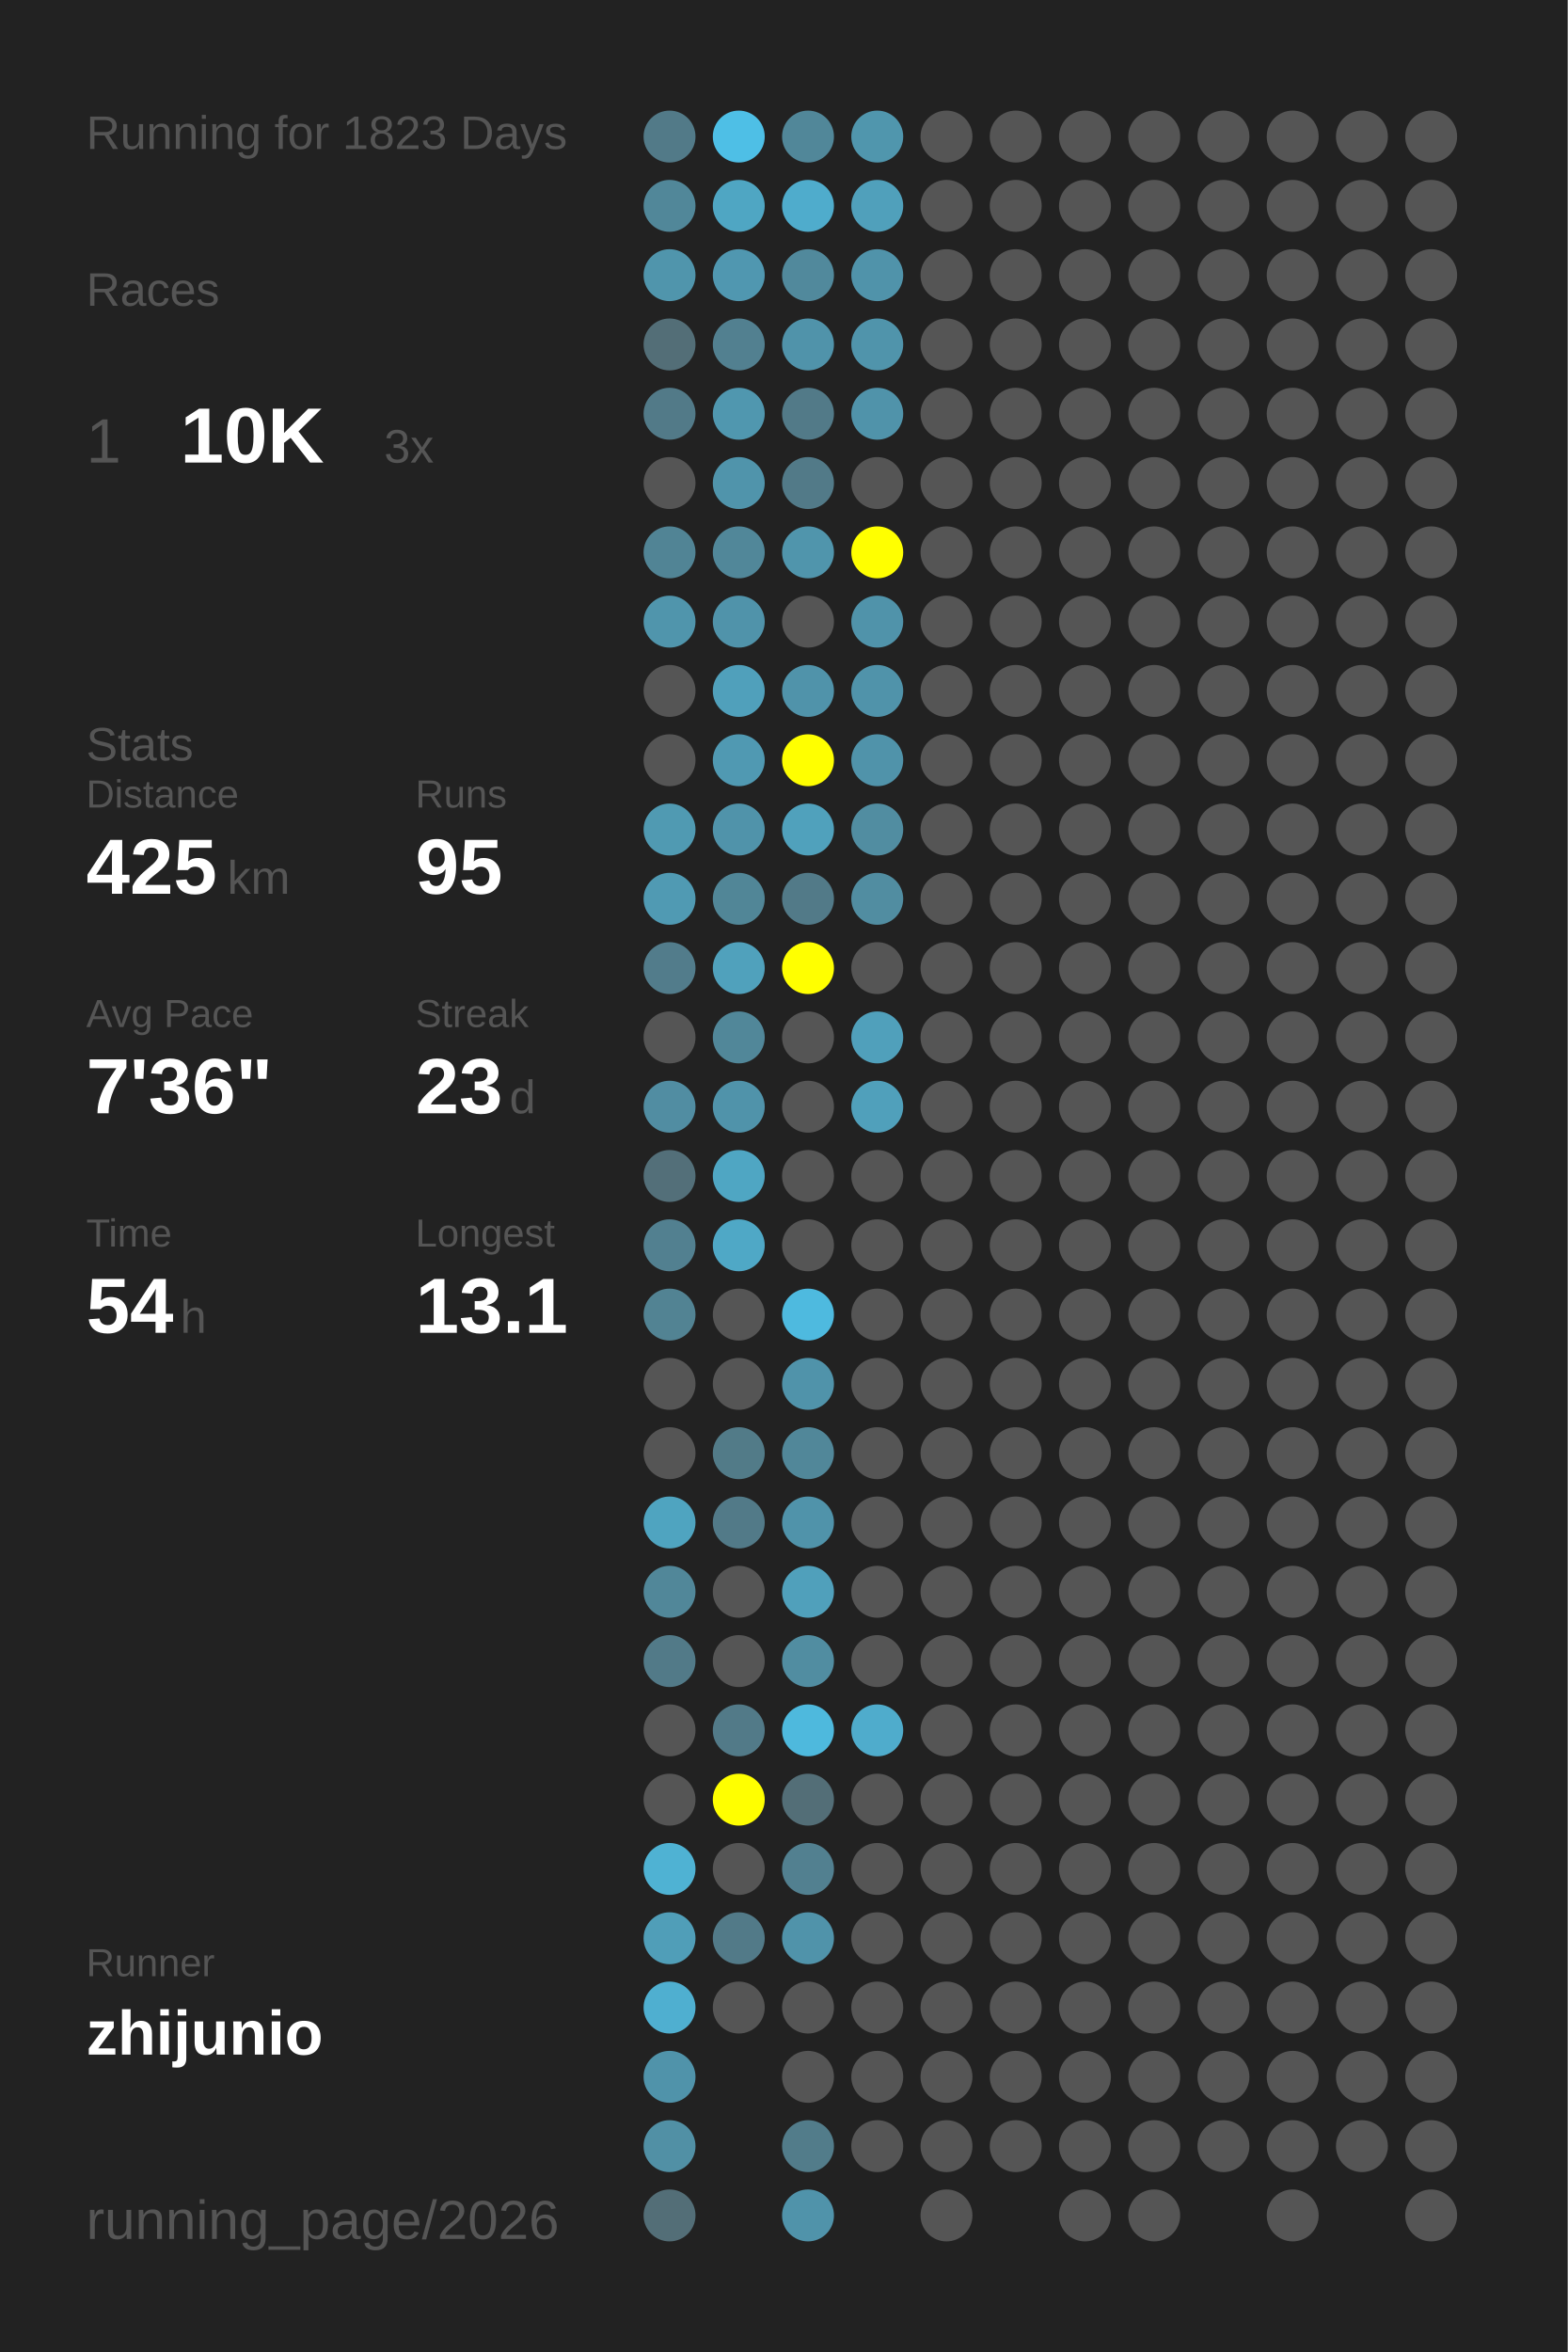
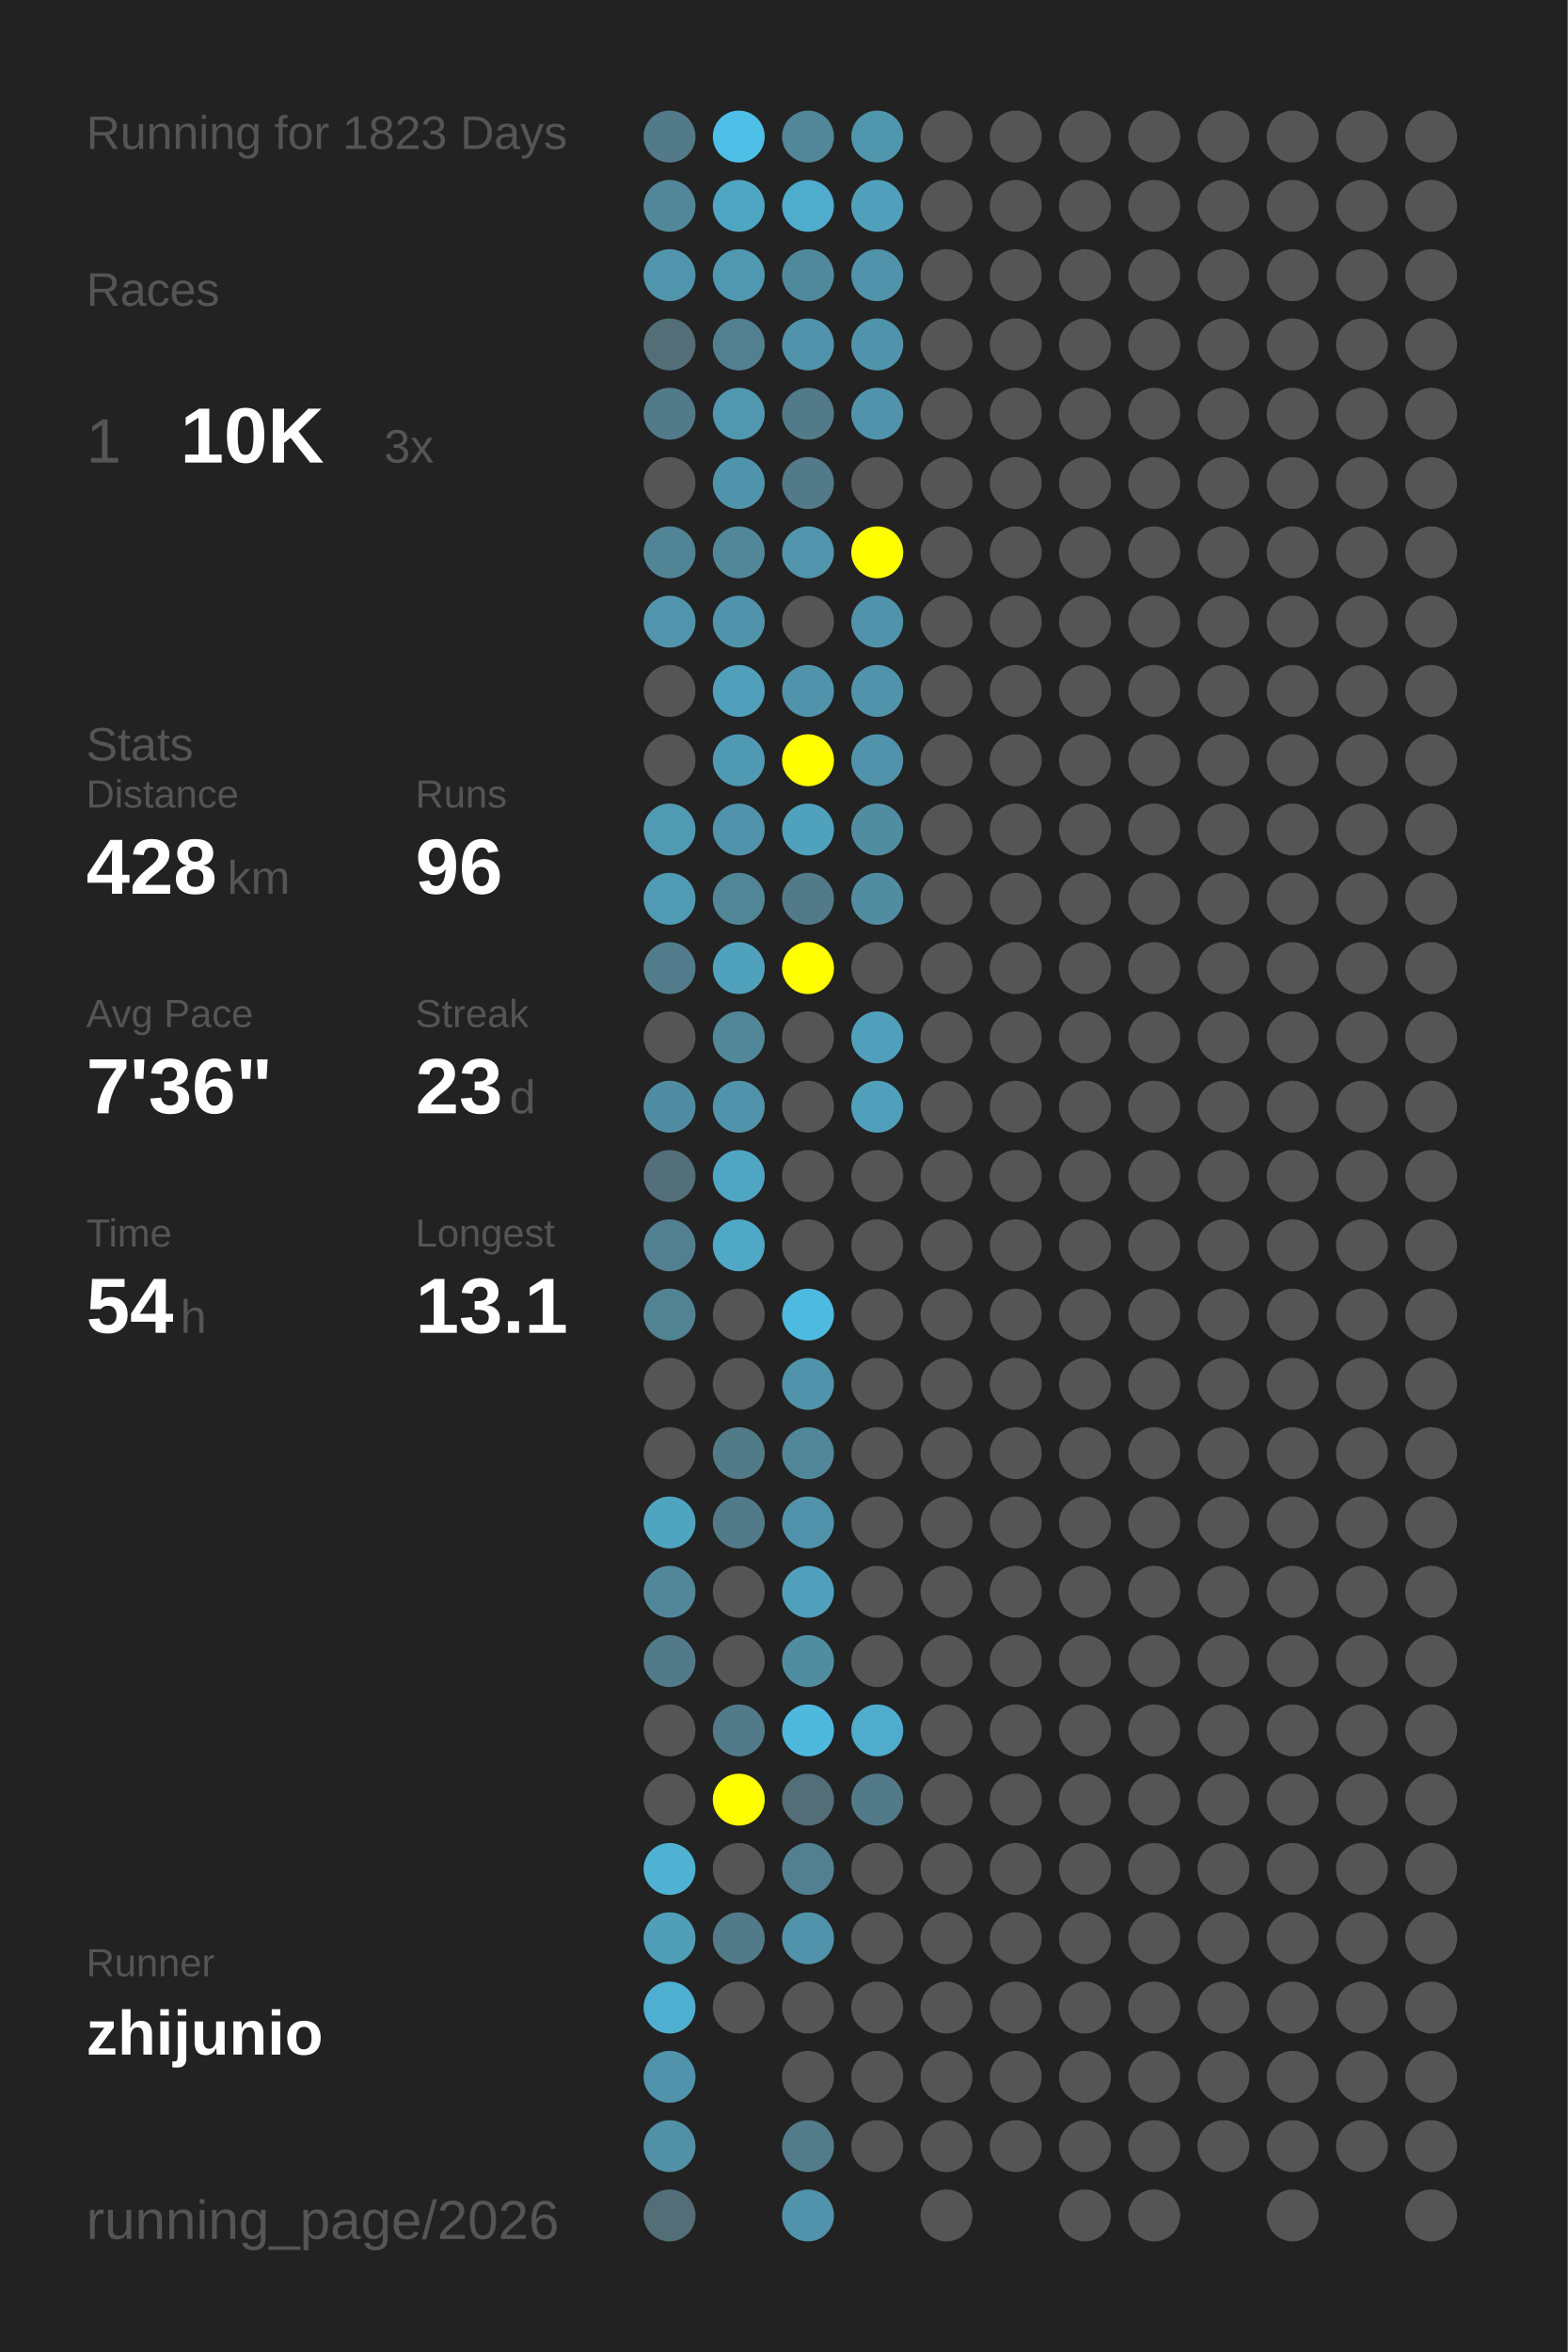
<svg xmlns="http://www.w3.org/2000/svg" baseProfile="full" height="300mm" version="1.1" viewBox="0,0,200,300" width="200mm">
  <defs />
  <rect fill="#222222" height="300" width="200" x="0" y="0" />
  <text fill="#555555" style="font-size:6px; font-family:Arial;" x="11" y="19">Running for 1823 Days</text>
  <text fill="#555555" style="font-size:6px; font-family:Arial;" x="11" y="39">Races</text>
  <text fill="#555555" style="font-size:8px; font-family:Arial;" x="11" y="59">1</text>
  <text fill="#FFFFFF" style="font-size:10px; font-family:Arial; font-weight:bold;" x="23" y="59">10K</text>
  <text fill="#555555" style="font-size:6px; font-family:Arial;" x="49" y="59">3x</text>
  <text fill="#555555" style="font-size:6px; font-family:Arial;" x="11" y="97">Stats</text>
  <text fill="#555555" style="font-size:5px; font-family:Arial;" x="11" y="103">Distance</text>
-   <text fill="#FFFFFF" style="font-size:10px; font-family:Arial; font-weight:bold;" x="11" y="114">425</text>
+   <text fill="#FFFFFF" style="font-size:10px; font-family:Arial; font-weight:bold;" x="11" y="114">428</text>
  <text fill="#555555" style="font-size:6px; font-family:Arial;" x="29" y="114">km</text>
  <text fill="#555555" style="font-size:5px; font-family:Arial;" x="53" y="103">Runs</text>
-   <text fill="#FFFFFF" style="font-size:10px; font-family:Arial; font-weight:bold;" x="53" y="114">95</text>
+   <text fill="#FFFFFF" style="font-size:10px; font-family:Arial; font-weight:bold;" x="53" y="114">96</text>
  <text fill="#555555" style="font-size:5px; font-family:Arial;" x="11" y="131">Avg Pace</text>
  <text fill="#FFFFFF" style="font-size:10px; font-family:Arial; font-weight:bold;" x="11" y="142">7'36"</text>
  <text fill="#555555" style="font-size:5px; font-family:Arial;" x="53" y="131">Streak</text>
  <text fill="#FFFFFF" style="font-size:10px; font-family:Arial; font-weight:bold;" x="53" y="142">23</text>
  <text fill="#555555" style="font-size:6px; font-family:Arial;" x="65" y="142">d</text>
  <text fill="#555555" style="font-size:5px; font-family:Arial;" x="11" y="159">Time</text>
  <text fill="#FFFFFF" style="font-size:10px; font-family:Arial; font-weight:bold;" x="11" y="170">54</text>
  <text fill="#555555" style="font-size:6px; font-family:Arial;" x="23" y="170">h</text>
  <text fill="#555555" style="font-size:5px; font-family:Arial;" x="53" y="159">Longest</text>
  <text fill="#FFFFFF" style="font-size:10px; font-family:Arial; font-weight:bold;" x="53" y="170">13.1</text>
  <text fill="#555555" style="font-size:5px; font-family:Arial;" x="11" y="252.065">Runner</text>
  <text fill="#FFFFFF" style="font-size:8px; font-family:Arial; font-weight:bold;" x="11" y="262.065">zhijunio</text>
  <text fill="#555555" style="font-size:7px; font-family:Arial;" x="11" y="285.581">running_page/2026</text>
  <circle cx="85.417" cy="17.419" fill="#527a88" r="3.312" />
  <circle cx="85.417" cy="26.258" fill="#518799" r="3.312" />
  <circle cx="85.417" cy="35.097" fill="#5095ac" r="3.312" />
  <circle cx="85.417" cy="43.935" fill="#536e77" r="3.312" />
  <circle cx="85.417" cy="52.774" fill="#527a88" r="3.312" />
  <circle cx="85.417" cy="61.613" fill="#555555" r="3.312" />
  <circle cx="85.417" cy="70.452" fill="#518495" r="3.312" />
  <circle cx="85.417" cy="79.29" fill="#5095ac" r="3.312" />
  <circle cx="85.417" cy="88.129" fill="#555555" r="3.312" />
  <circle cx="85.417" cy="96.968" fill="#555555" r="3.312" />
  <circle cx="85.417" cy="105.806" fill="#509ab2" r="3.312" />
  <circle cx="85.417" cy="114.645" fill="#509ab3" r="3.312" />
  <circle cx="85.417" cy="123.484" fill="#527c8b" r="3.312" />
  <circle cx="85.417" cy="132.323" fill="#555555" r="3.312" />
  <circle cx="85.417" cy="141.161" fill="#518da2" r="3.312" />
  <circle cx="85.417" cy="150" fill="#536f79" r="3.312" />
  <circle cx="85.417" cy="158.839" fill="#528090" r="3.312" />
  <circle cx="85.417" cy="167.677" fill="#528393" r="3.312" />
  <circle cx="85.417" cy="176.516" fill="#555555" r="3.312" />
  <circle cx="85.417" cy="185.355" fill="#555555" r="3.312" />
  <circle cx="85.417" cy="194.194" fill="#4fa4c0" r="3.312" />
  <circle cx="85.417" cy="203.032" fill="#518799" r="3.312" />
  <circle cx="85.417" cy="211.871" fill="#527a88" r="3.312" />
  <circle cx="85.417" cy="220.71" fill="#555555" r="3.312" />
  <circle cx="85.417" cy="229.548" fill="#555555" r="3.312" />
  <circle cx="85.417" cy="238.387" fill="#4fb2d3" r="3.312" />
  <circle cx="85.417" cy="247.226" fill="#509eb8" r="3.312" />
  <circle cx="85.417" cy="256.065" fill="#4fafd0" r="3.312" />
  <circle cx="85.417" cy="264.903" fill="#5093aa" r="3.312" />
  <circle cx="85.417" cy="273.742" fill="#5190a5" r="3.312" />
  <circle cx="85.417" cy="282.581" fill="#536e77" r="3.312" />
  <circle cx="94.25" cy="17.419" fill="#4ebfe6" r="3.312" />
  <circle cx="94.25" cy="26.258" fill="#4fa6c3" r="3.312" />
  <circle cx="94.25" cy="35.097" fill="#5097b0" r="3.312" />
  <circle cx="94.25" cy="43.935" fill="#528090" r="3.312" />
  <circle cx="94.25" cy="52.774" fill="#5097af" r="3.312" />
  <circle cx="94.25" cy="61.613" fill="#5094ab" r="3.312" />
  <circle cx="94.25" cy="70.452" fill="#518799" r="3.312" />
  <circle cx="94.25" cy="79.29" fill="#5093aa" r="3.312" />
  <circle cx="94.25" cy="88.129" fill="#50a0bb" r="3.312" />
  <circle cx="94.25" cy="96.968" fill="#5099b2" r="3.312" />
  <circle cx="94.25" cy="105.806" fill="#5093aa" r="3.312" />
  <circle cx="94.25" cy="114.645" fill="#518697" r="3.312" />
  <circle cx="94.25" cy="123.484" fill="#50a1bc" r="3.312" />
  <circle cx="94.25" cy="132.323" fill="#518799" r="3.312" />
  <circle cx="94.25" cy="141.161" fill="#5093aa" r="3.312" />
  <circle cx="94.25" cy="150" fill="#4fa6c3" r="3.312" />
  <circle cx="94.25" cy="158.839" fill="#4fa8c6" r="3.312" />
  <circle cx="94.25" cy="167.677" fill="#555555" r="3.312" />
  <circle cx="94.25" cy="176.516" fill="#555555" r="3.312" />
  <circle cx="94.25" cy="185.355" fill="#527b88" r="3.312" />
  <circle cx="94.25" cy="194.194" fill="#527a88" r="3.312" />
  <circle cx="94.25" cy="203.032" fill="#555555" r="3.312" />
  <circle cx="94.25" cy="211.871" fill="#555555" r="3.312" />
  <circle cx="94.25" cy="220.71" fill="#527a88" r="3.312" />
  <circle cx="94.25" cy="229.548" fill="#FFFF00" r="3.312" />
  <circle cx="94.25" cy="238.387" fill="#555555" r="3.312" />
  <circle cx="94.25" cy="247.226" fill="#527a88" r="3.312" />
  <circle cx="94.25" cy="256.065" fill="#555555" r="3.312" />
  <circle cx="103.083" cy="17.419" fill="#518799" r="3.312" />
  <circle cx="103.083" cy="26.258" fill="#4faccc" r="3.312" />
  <circle cx="103.083" cy="35.097" fill="#51899c" r="3.312" />
  <circle cx="103.083" cy="43.935" fill="#5093aa" r="3.312" />
  <circle cx="103.083" cy="52.774" fill="#527a88" r="3.312" />
  <circle cx="103.083" cy="61.613" fill="#527a88" r="3.312" />
  <circle cx="103.083" cy="70.452" fill="#5095ac" r="3.312" />
  <circle cx="103.083" cy="79.29" fill="#555555" r="3.312" />
  <circle cx="103.083" cy="88.129" fill="#5093aa" r="3.312" />
  <circle cx="103.083" cy="96.968" fill="#FFFF00" r="3.312" />
  <circle cx="103.083" cy="105.806" fill="#50a1bc" r="3.312" />
  <circle cx="103.083" cy="114.645" fill="#527a88" r="3.312" />
  <circle cx="103.083" cy="123.484" fill="#FFFF00" r="3.312" />
  <circle cx="103.083" cy="132.323" fill="#555555" r="3.312" />
  <circle cx="103.083" cy="141.161" fill="#555555" r="3.312" />
  <circle cx="103.083" cy="150" fill="#555555" r="3.312" />
  <circle cx="103.083" cy="158.839" fill="#555555" r="3.312" />
  <circle cx="103.083" cy="167.677" fill="#4ebadf" r="3.312" />
  <circle cx="103.083" cy="176.516" fill="#5093aa" r="3.312" />
  <circle cx="103.083" cy="185.355" fill="#518799" r="3.312" />
  <circle cx="103.083" cy="194.194" fill="#5093aa" r="3.312" />
  <circle cx="103.083" cy="203.032" fill="#50a0bb" r="3.312" />
  <circle cx="103.083" cy="211.871" fill="#518da1" r="3.312" />
  <circle cx="103.083" cy="220.71" fill="#4eb9dd" r="3.312" />
  <circle cx="103.083" cy="229.548" fill="#536e77" r="3.312" />
  <circle cx="103.083" cy="238.387" fill="#528090" r="3.312" />
  <circle cx="103.083" cy="247.226" fill="#5093aa" r="3.312" />
  <circle cx="103.083" cy="256.065" fill="#555555" r="3.312" />
  <circle cx="103.083" cy="264.903" fill="#555555" r="3.312" />
  <circle cx="103.083" cy="273.742" fill="#527c8a" r="3.312" />
  <circle cx="103.083" cy="282.581" fill="#5093aa" r="3.312" />
  <circle cx="111.917" cy="17.419" fill="#5096ad" r="3.312" />
  <circle cx="111.917" cy="26.258" fill="#50a0bb" r="3.312" />
  <circle cx="111.917" cy="35.097" fill="#5093aa" r="3.312" />
  <circle cx="111.917" cy="43.935" fill="#5094ab" r="3.312" />
  <circle cx="111.917" cy="52.774" fill="#5093aa" r="3.312" />
  <circle cx="111.917" cy="61.613" fill="#555555" r="3.312" />
  <circle cx="111.917" cy="70.452" fill="#FFFF00" r="3.312" />
  <circle cx="111.917" cy="79.29" fill="#5093aa" r="3.312" />
  <circle cx="111.917" cy="88.129" fill="#5093aa" r="3.312" />
  <circle cx="111.917" cy="96.968" fill="#5093aa" r="3.312" />
  <circle cx="111.917" cy="105.806" fill="#518da1" r="3.312" />
  <circle cx="111.917" cy="114.645" fill="#518da1" r="3.312" />
  <circle cx="111.917" cy="123.484" fill="#555555" r="3.312" />
  <circle cx="111.917" cy="132.323" fill="#50a0bb" r="3.312" />
  <circle cx="111.917" cy="141.161" fill="#50a0bb" r="3.312" />
  <circle cx="111.917" cy="150" fill="#555555" r="3.312" />
  <circle cx="111.917" cy="158.839" fill="#555555" r="3.312" />
  <circle cx="111.917" cy="167.677" fill="#555555" r="3.312" />
  <circle cx="111.917" cy="176.516" fill="#555555" r="3.312" />
  <circle cx="111.917" cy="185.355" fill="#555555" r="3.312" />
  <circle cx="111.917" cy="194.194" fill="#555555" r="3.312" />
  <circle cx="111.917" cy="203.032" fill="#555555" r="3.312" />
  <circle cx="111.917" cy="211.871" fill="#555555" r="3.312" />
  <circle cx="111.917" cy="220.71" fill="#4faccc" r="3.312" />
-   <circle cx="111.917" cy="229.548" fill="#555555" r="3.312" />
+   <circle cx="111.917" cy="229.548" fill="#527a88" r="3.312" />
  <circle cx="111.917" cy="238.387" fill="#555555" r="3.312" />
  <circle cx="111.917" cy="247.226" fill="#555555" r="3.312" />
  <circle cx="111.917" cy="256.065" fill="#555555" r="3.312" />
  <circle cx="111.917" cy="264.903" fill="#555555" r="3.312" />
  <circle cx="111.917" cy="273.742" fill="#555555" r="3.312" />
  <circle cx="120.75" cy="17.419" fill="#555555" r="3.312" />
  <circle cx="120.75" cy="26.258" fill="#555555" r="3.312" />
  <circle cx="120.75" cy="35.097" fill="#555555" r="3.312" />
  <circle cx="120.75" cy="43.935" fill="#555555" r="3.312" />
  <circle cx="120.75" cy="52.774" fill="#555555" r="3.312" />
  <circle cx="120.75" cy="61.613" fill="#555555" r="3.312" />
  <circle cx="120.75" cy="70.452" fill="#555555" r="3.312" />
  <circle cx="120.75" cy="79.29" fill="#555555" r="3.312" />
  <circle cx="120.75" cy="88.129" fill="#555555" r="3.312" />
  <circle cx="120.75" cy="96.968" fill="#555555" r="3.312" />
  <circle cx="120.75" cy="105.806" fill="#555555" r="3.312" />
  <circle cx="120.75" cy="114.645" fill="#555555" r="3.312" />
  <circle cx="120.75" cy="123.484" fill="#555555" r="3.312" />
  <circle cx="120.75" cy="132.323" fill="#555555" r="3.312" />
  <circle cx="120.75" cy="141.161" fill="#555555" r="3.312" />
  <circle cx="120.75" cy="150" fill="#555555" r="3.312" />
  <circle cx="120.75" cy="158.839" fill="#555555" r="3.312" />
  <circle cx="120.75" cy="167.677" fill="#555555" r="3.312" />
  <circle cx="120.75" cy="176.516" fill="#555555" r="3.312" />
  <circle cx="120.75" cy="185.355" fill="#555555" r="3.312" />
  <circle cx="120.75" cy="194.194" fill="#555555" r="3.312" />
  <circle cx="120.75" cy="203.032" fill="#555555" r="3.312" />
  <circle cx="120.75" cy="211.871" fill="#555555" r="3.312" />
  <circle cx="120.75" cy="220.71" fill="#555555" r="3.312" />
  <circle cx="120.75" cy="229.548" fill="#555555" r="3.312" />
  <circle cx="120.75" cy="238.387" fill="#555555" r="3.312" />
  <circle cx="120.75" cy="247.226" fill="#555555" r="3.312" />
  <circle cx="120.75" cy="256.065" fill="#555555" r="3.312" />
  <circle cx="120.75" cy="264.903" fill="#555555" r="3.312" />
  <circle cx="120.75" cy="273.742" fill="#555555" r="3.312" />
  <circle cx="120.75" cy="282.581" fill="#555555" r="3.312" />
  <circle cx="129.583" cy="17.419" fill="#555555" r="3.312" />
  <circle cx="129.583" cy="26.258" fill="#555555" r="3.312" />
  <circle cx="129.583" cy="35.097" fill="#555555" r="3.312" />
  <circle cx="129.583" cy="43.935" fill="#555555" r="3.312" />
  <circle cx="129.583" cy="52.774" fill="#555555" r="3.312" />
  <circle cx="129.583" cy="61.613" fill="#555555" r="3.312" />
  <circle cx="129.583" cy="70.452" fill="#555555" r="3.312" />
  <circle cx="129.583" cy="79.29" fill="#555555" r="3.312" />
  <circle cx="129.583" cy="88.129" fill="#555555" r="3.312" />
  <circle cx="129.583" cy="96.968" fill="#555555" r="3.312" />
  <circle cx="129.583" cy="105.806" fill="#555555" r="3.312" />
  <circle cx="129.583" cy="114.645" fill="#555555" r="3.312" />
  <circle cx="129.583" cy="123.484" fill="#555555" r="3.312" />
  <circle cx="129.583" cy="132.323" fill="#555555" r="3.312" />
  <circle cx="129.583" cy="141.161" fill="#555555" r="3.312" />
  <circle cx="129.583" cy="150" fill="#555555" r="3.312" />
  <circle cx="129.583" cy="158.839" fill="#555555" r="3.312" />
  <circle cx="129.583" cy="167.677" fill="#555555" r="3.312" />
  <circle cx="129.583" cy="176.516" fill="#555555" r="3.312" />
  <circle cx="129.583" cy="185.355" fill="#555555" r="3.312" />
  <circle cx="129.583" cy="194.194" fill="#555555" r="3.312" />
  <circle cx="129.583" cy="203.032" fill="#555555" r="3.312" />
  <circle cx="129.583" cy="211.871" fill="#555555" r="3.312" />
  <circle cx="129.583" cy="220.71" fill="#555555" r="3.312" />
  <circle cx="129.583" cy="229.548" fill="#555555" r="3.312" />
  <circle cx="129.583" cy="238.387" fill="#555555" r="3.312" />
  <circle cx="129.583" cy="247.226" fill="#555555" r="3.312" />
  <circle cx="129.583" cy="256.065" fill="#555555" r="3.312" />
  <circle cx="129.583" cy="264.903" fill="#555555" r="3.312" />
  <circle cx="129.583" cy="273.742" fill="#555555" r="3.312" />
  <circle cx="138.417" cy="17.419" fill="#555555" r="3.312" />
  <circle cx="138.417" cy="26.258" fill="#555555" r="3.312" />
  <circle cx="138.417" cy="35.097" fill="#555555" r="3.312" />
  <circle cx="138.417" cy="43.935" fill="#555555" r="3.312" />
  <circle cx="138.417" cy="52.774" fill="#555555" r="3.312" />
  <circle cx="138.417" cy="61.613" fill="#555555" r="3.312" />
  <circle cx="138.417" cy="70.452" fill="#555555" r="3.312" />
  <circle cx="138.417" cy="79.29" fill="#555555" r="3.312" />
  <circle cx="138.417" cy="88.129" fill="#555555" r="3.312" />
  <circle cx="138.417" cy="96.968" fill="#555555" r="3.312" />
  <circle cx="138.417" cy="105.806" fill="#555555" r="3.312" />
  <circle cx="138.417" cy="114.645" fill="#555555" r="3.312" />
  <circle cx="138.417" cy="123.484" fill="#555555" r="3.312" />
  <circle cx="138.417" cy="132.323" fill="#555555" r="3.312" />
  <circle cx="138.417" cy="141.161" fill="#555555" r="3.312" />
  <circle cx="138.417" cy="150" fill="#555555" r="3.312" />
  <circle cx="138.417" cy="158.839" fill="#555555" r="3.312" />
  <circle cx="138.417" cy="167.677" fill="#555555" r="3.312" />
  <circle cx="138.417" cy="176.516" fill="#555555" r="3.312" />
  <circle cx="138.417" cy="185.355" fill="#555555" r="3.312" />
  <circle cx="138.417" cy="194.194" fill="#555555" r="3.312" />
  <circle cx="138.417" cy="203.032" fill="#555555" r="3.312" />
  <circle cx="138.417" cy="211.871" fill="#555555" r="3.312" />
  <circle cx="138.417" cy="220.71" fill="#555555" r="3.312" />
  <circle cx="138.417" cy="229.548" fill="#555555" r="3.312" />
  <circle cx="138.417" cy="238.387" fill="#555555" r="3.312" />
  <circle cx="138.417" cy="247.226" fill="#555555" r="3.312" />
  <circle cx="138.417" cy="256.065" fill="#555555" r="3.312" />
  <circle cx="138.417" cy="264.903" fill="#555555" r="3.312" />
  <circle cx="138.417" cy="273.742" fill="#555555" r="3.312" />
  <circle cx="138.417" cy="282.581" fill="#555555" r="3.312" />
  <circle cx="147.25" cy="17.419" fill="#555555" r="3.312" />
  <circle cx="147.25" cy="26.258" fill="#555555" r="3.312" />
  <circle cx="147.25" cy="35.097" fill="#555555" r="3.312" />
  <circle cx="147.25" cy="43.935" fill="#555555" r="3.312" />
  <circle cx="147.25" cy="52.774" fill="#555555" r="3.312" />
  <circle cx="147.25" cy="61.613" fill="#555555" r="3.312" />
  <circle cx="147.25" cy="70.452" fill="#555555" r="3.312" />
  <circle cx="147.25" cy="79.29" fill="#555555" r="3.312" />
  <circle cx="147.25" cy="88.129" fill="#555555" r="3.312" />
  <circle cx="147.25" cy="96.968" fill="#555555" r="3.312" />
  <circle cx="147.25" cy="105.806" fill="#555555" r="3.312" />
  <circle cx="147.25" cy="114.645" fill="#555555" r="3.312" />
  <circle cx="147.25" cy="123.484" fill="#555555" r="3.312" />
  <circle cx="147.25" cy="132.323" fill="#555555" r="3.312" />
  <circle cx="147.25" cy="141.161" fill="#555555" r="3.312" />
  <circle cx="147.25" cy="150" fill="#555555" r="3.312" />
  <circle cx="147.25" cy="158.839" fill="#555555" r="3.312" />
  <circle cx="147.25" cy="167.677" fill="#555555" r="3.312" />
  <circle cx="147.25" cy="176.516" fill="#555555" r="3.312" />
  <circle cx="147.25" cy="185.355" fill="#555555" r="3.312" />
  <circle cx="147.25" cy="194.194" fill="#555555" r="3.312" />
  <circle cx="147.25" cy="203.032" fill="#555555" r="3.312" />
  <circle cx="147.25" cy="211.871" fill="#555555" r="3.312" />
  <circle cx="147.25" cy="220.71" fill="#555555" r="3.312" />
  <circle cx="147.25" cy="229.548" fill="#555555" r="3.312" />
  <circle cx="147.25" cy="238.387" fill="#555555" r="3.312" />
  <circle cx="147.25" cy="247.226" fill="#555555" r="3.312" />
  <circle cx="147.25" cy="256.065" fill="#555555" r="3.312" />
  <circle cx="147.25" cy="264.903" fill="#555555" r="3.312" />
  <circle cx="147.25" cy="273.742" fill="#555555" r="3.312" />
  <circle cx="147.25" cy="282.581" fill="#555555" r="3.312" />
  <circle cx="156.083" cy="17.419" fill="#555555" r="3.312" />
  <circle cx="156.083" cy="26.258" fill="#555555" r="3.312" />
  <circle cx="156.083" cy="35.097" fill="#555555" r="3.312" />
  <circle cx="156.083" cy="43.935" fill="#555555" r="3.312" />
  <circle cx="156.083" cy="52.774" fill="#555555" r="3.312" />
  <circle cx="156.083" cy="61.613" fill="#555555" r="3.312" />
  <circle cx="156.083" cy="70.452" fill="#555555" r="3.312" />
  <circle cx="156.083" cy="79.29" fill="#555555" r="3.312" />
  <circle cx="156.083" cy="88.129" fill="#555555" r="3.312" />
  <circle cx="156.083" cy="96.968" fill="#555555" r="3.312" />
  <circle cx="156.083" cy="105.806" fill="#555555" r="3.312" />
  <circle cx="156.083" cy="114.645" fill="#555555" r="3.312" />
  <circle cx="156.083" cy="123.484" fill="#555555" r="3.312" />
  <circle cx="156.083" cy="132.323" fill="#555555" r="3.312" />
  <circle cx="156.083" cy="141.161" fill="#555555" r="3.312" />
  <circle cx="156.083" cy="150" fill="#555555" r="3.312" />
  <circle cx="156.083" cy="158.839" fill="#555555" r="3.312" />
  <circle cx="156.083" cy="167.677" fill="#555555" r="3.312" />
  <circle cx="156.083" cy="176.516" fill="#555555" r="3.312" />
  <circle cx="156.083" cy="185.355" fill="#555555" r="3.312" />
  <circle cx="156.083" cy="194.194" fill="#555555" r="3.312" />
  <circle cx="156.083" cy="203.032" fill="#555555" r="3.312" />
  <circle cx="156.083" cy="211.871" fill="#555555" r="3.312" />
  <circle cx="156.083" cy="220.71" fill="#555555" r="3.312" />
  <circle cx="156.083" cy="229.548" fill="#555555" r="3.312" />
  <circle cx="156.083" cy="238.387" fill="#555555" r="3.312" />
  <circle cx="156.083" cy="247.226" fill="#555555" r="3.312" />
  <circle cx="156.083" cy="256.065" fill="#555555" r="3.312" />
  <circle cx="156.083" cy="264.903" fill="#555555" r="3.312" />
  <circle cx="156.083" cy="273.742" fill="#555555" r="3.312" />
  <circle cx="164.917" cy="17.419" fill="#555555" r="3.312" />
  <circle cx="164.917" cy="26.258" fill="#555555" r="3.312" />
  <circle cx="164.917" cy="35.097" fill="#555555" r="3.312" />
  <circle cx="164.917" cy="43.935" fill="#555555" r="3.312" />
  <circle cx="164.917" cy="52.774" fill="#555555" r="3.312" />
  <circle cx="164.917" cy="61.613" fill="#555555" r="3.312" />
  <circle cx="164.917" cy="70.452" fill="#555555" r="3.312" />
  <circle cx="164.917" cy="79.29" fill="#555555" r="3.312" />
  <circle cx="164.917" cy="88.129" fill="#555555" r="3.312" />
  <circle cx="164.917" cy="96.968" fill="#555555" r="3.312" />
  <circle cx="164.917" cy="105.806" fill="#555555" r="3.312" />
  <circle cx="164.917" cy="114.645" fill="#555555" r="3.312" />
  <circle cx="164.917" cy="123.484" fill="#555555" r="3.312" />
  <circle cx="164.917" cy="132.323" fill="#555555" r="3.312" />
  <circle cx="164.917" cy="141.161" fill="#555555" r="3.312" />
  <circle cx="164.917" cy="150" fill="#555555" r="3.312" />
  <circle cx="164.917" cy="158.839" fill="#555555" r="3.312" />
  <circle cx="164.917" cy="167.677" fill="#555555" r="3.312" />
  <circle cx="164.917" cy="176.516" fill="#555555" r="3.312" />
  <circle cx="164.917" cy="185.355" fill="#555555" r="3.312" />
  <circle cx="164.917" cy="194.194" fill="#555555" r="3.312" />
  <circle cx="164.917" cy="203.032" fill="#555555" r="3.312" />
  <circle cx="164.917" cy="211.871" fill="#555555" r="3.312" />
  <circle cx="164.917" cy="220.71" fill="#555555" r="3.312" />
  <circle cx="164.917" cy="229.548" fill="#555555" r="3.312" />
  <circle cx="164.917" cy="238.387" fill="#555555" r="3.312" />
  <circle cx="164.917" cy="247.226" fill="#555555" r="3.312" />
  <circle cx="164.917" cy="256.065" fill="#555555" r="3.312" />
  <circle cx="164.917" cy="264.903" fill="#555555" r="3.312" />
  <circle cx="164.917" cy="273.742" fill="#555555" r="3.312" />
  <circle cx="164.917" cy="282.581" fill="#555555" r="3.312" />
  <circle cx="173.75" cy="17.419" fill="#555555" r="3.312" />
  <circle cx="173.75" cy="26.258" fill="#555555" r="3.312" />
  <circle cx="173.75" cy="35.097" fill="#555555" r="3.312" />
  <circle cx="173.75" cy="43.935" fill="#555555" r="3.312" />
  <circle cx="173.75" cy="52.774" fill="#555555" r="3.312" />
  <circle cx="173.75" cy="61.613" fill="#555555" r="3.312" />
  <circle cx="173.75" cy="70.452" fill="#555555" r="3.312" />
  <circle cx="173.75" cy="79.29" fill="#555555" r="3.312" />
  <circle cx="173.75" cy="88.129" fill="#555555" r="3.312" />
  <circle cx="173.75" cy="96.968" fill="#555555" r="3.312" />
  <circle cx="173.75" cy="105.806" fill="#555555" r="3.312" />
  <circle cx="173.75" cy="114.645" fill="#555555" r="3.312" />
  <circle cx="173.75" cy="123.484" fill="#555555" r="3.312" />
  <circle cx="173.75" cy="132.323" fill="#555555" r="3.312" />
  <circle cx="173.75" cy="141.161" fill="#555555" r="3.312" />
  <circle cx="173.75" cy="150" fill="#555555" r="3.312" />
  <circle cx="173.75" cy="158.839" fill="#555555" r="3.312" />
  <circle cx="173.75" cy="167.677" fill="#555555" r="3.312" />
  <circle cx="173.75" cy="176.516" fill="#555555" r="3.312" />
  <circle cx="173.75" cy="185.355" fill="#555555" r="3.312" />
  <circle cx="173.75" cy="194.194" fill="#555555" r="3.312" />
  <circle cx="173.75" cy="203.032" fill="#555555" r="3.312" />
  <circle cx="173.75" cy="211.871" fill="#555555" r="3.312" />
  <circle cx="173.75" cy="220.71" fill="#555555" r="3.312" />
  <circle cx="173.75" cy="229.548" fill="#555555" r="3.312" />
  <circle cx="173.75" cy="238.387" fill="#555555" r="3.312" />
  <circle cx="173.75" cy="247.226" fill="#555555" r="3.312" />
  <circle cx="173.75" cy="256.065" fill="#555555" r="3.312" />
  <circle cx="173.75" cy="264.903" fill="#555555" r="3.312" />
  <circle cx="173.75" cy="273.742" fill="#555555" r="3.312" />
  <circle cx="182.583" cy="17.419" fill="#555555" r="3.312" />
  <circle cx="182.583" cy="26.258" fill="#555555" r="3.312" />
  <circle cx="182.583" cy="35.097" fill="#555555" r="3.312" />
  <circle cx="182.583" cy="43.935" fill="#555555" r="3.312" />
  <circle cx="182.583" cy="52.774" fill="#555555" r="3.312" />
  <circle cx="182.583" cy="61.613" fill="#555555" r="3.312" />
  <circle cx="182.583" cy="70.452" fill="#555555" r="3.312" />
  <circle cx="182.583" cy="79.29" fill="#555555" r="3.312" />
  <circle cx="182.583" cy="88.129" fill="#555555" r="3.312" />
  <circle cx="182.583" cy="96.968" fill="#555555" r="3.312" />
  <circle cx="182.583" cy="105.806" fill="#555555" r="3.312" />
  <circle cx="182.583" cy="114.645" fill="#555555" r="3.312" />
  <circle cx="182.583" cy="123.484" fill="#555555" r="3.312" />
  <circle cx="182.583" cy="132.323" fill="#555555" r="3.312" />
  <circle cx="182.583" cy="141.161" fill="#555555" r="3.312" />
  <circle cx="182.583" cy="150" fill="#555555" r="3.312" />
  <circle cx="182.583" cy="158.839" fill="#555555" r="3.312" />
  <circle cx="182.583" cy="167.677" fill="#555555" r="3.312" />
  <circle cx="182.583" cy="176.516" fill="#555555" r="3.312" />
  <circle cx="182.583" cy="185.355" fill="#555555" r="3.312" />
  <circle cx="182.583" cy="194.194" fill="#555555" r="3.312" />
  <circle cx="182.583" cy="203.032" fill="#555555" r="3.312" />
  <circle cx="182.583" cy="211.871" fill="#555555" r="3.312" />
  <circle cx="182.583" cy="220.71" fill="#555555" r="3.312" />
  <circle cx="182.583" cy="229.548" fill="#555555" r="3.312" />
  <circle cx="182.583" cy="238.387" fill="#555555" r="3.312" />
  <circle cx="182.583" cy="247.226" fill="#555555" r="3.312" />
  <circle cx="182.583" cy="256.065" fill="#555555" r="3.312" />
  <circle cx="182.583" cy="264.903" fill="#555555" r="3.312" />
  <circle cx="182.583" cy="273.742" fill="#555555" r="3.312" />
  <circle cx="182.583" cy="282.581" fill="#555555" r="3.312" />
</svg>
